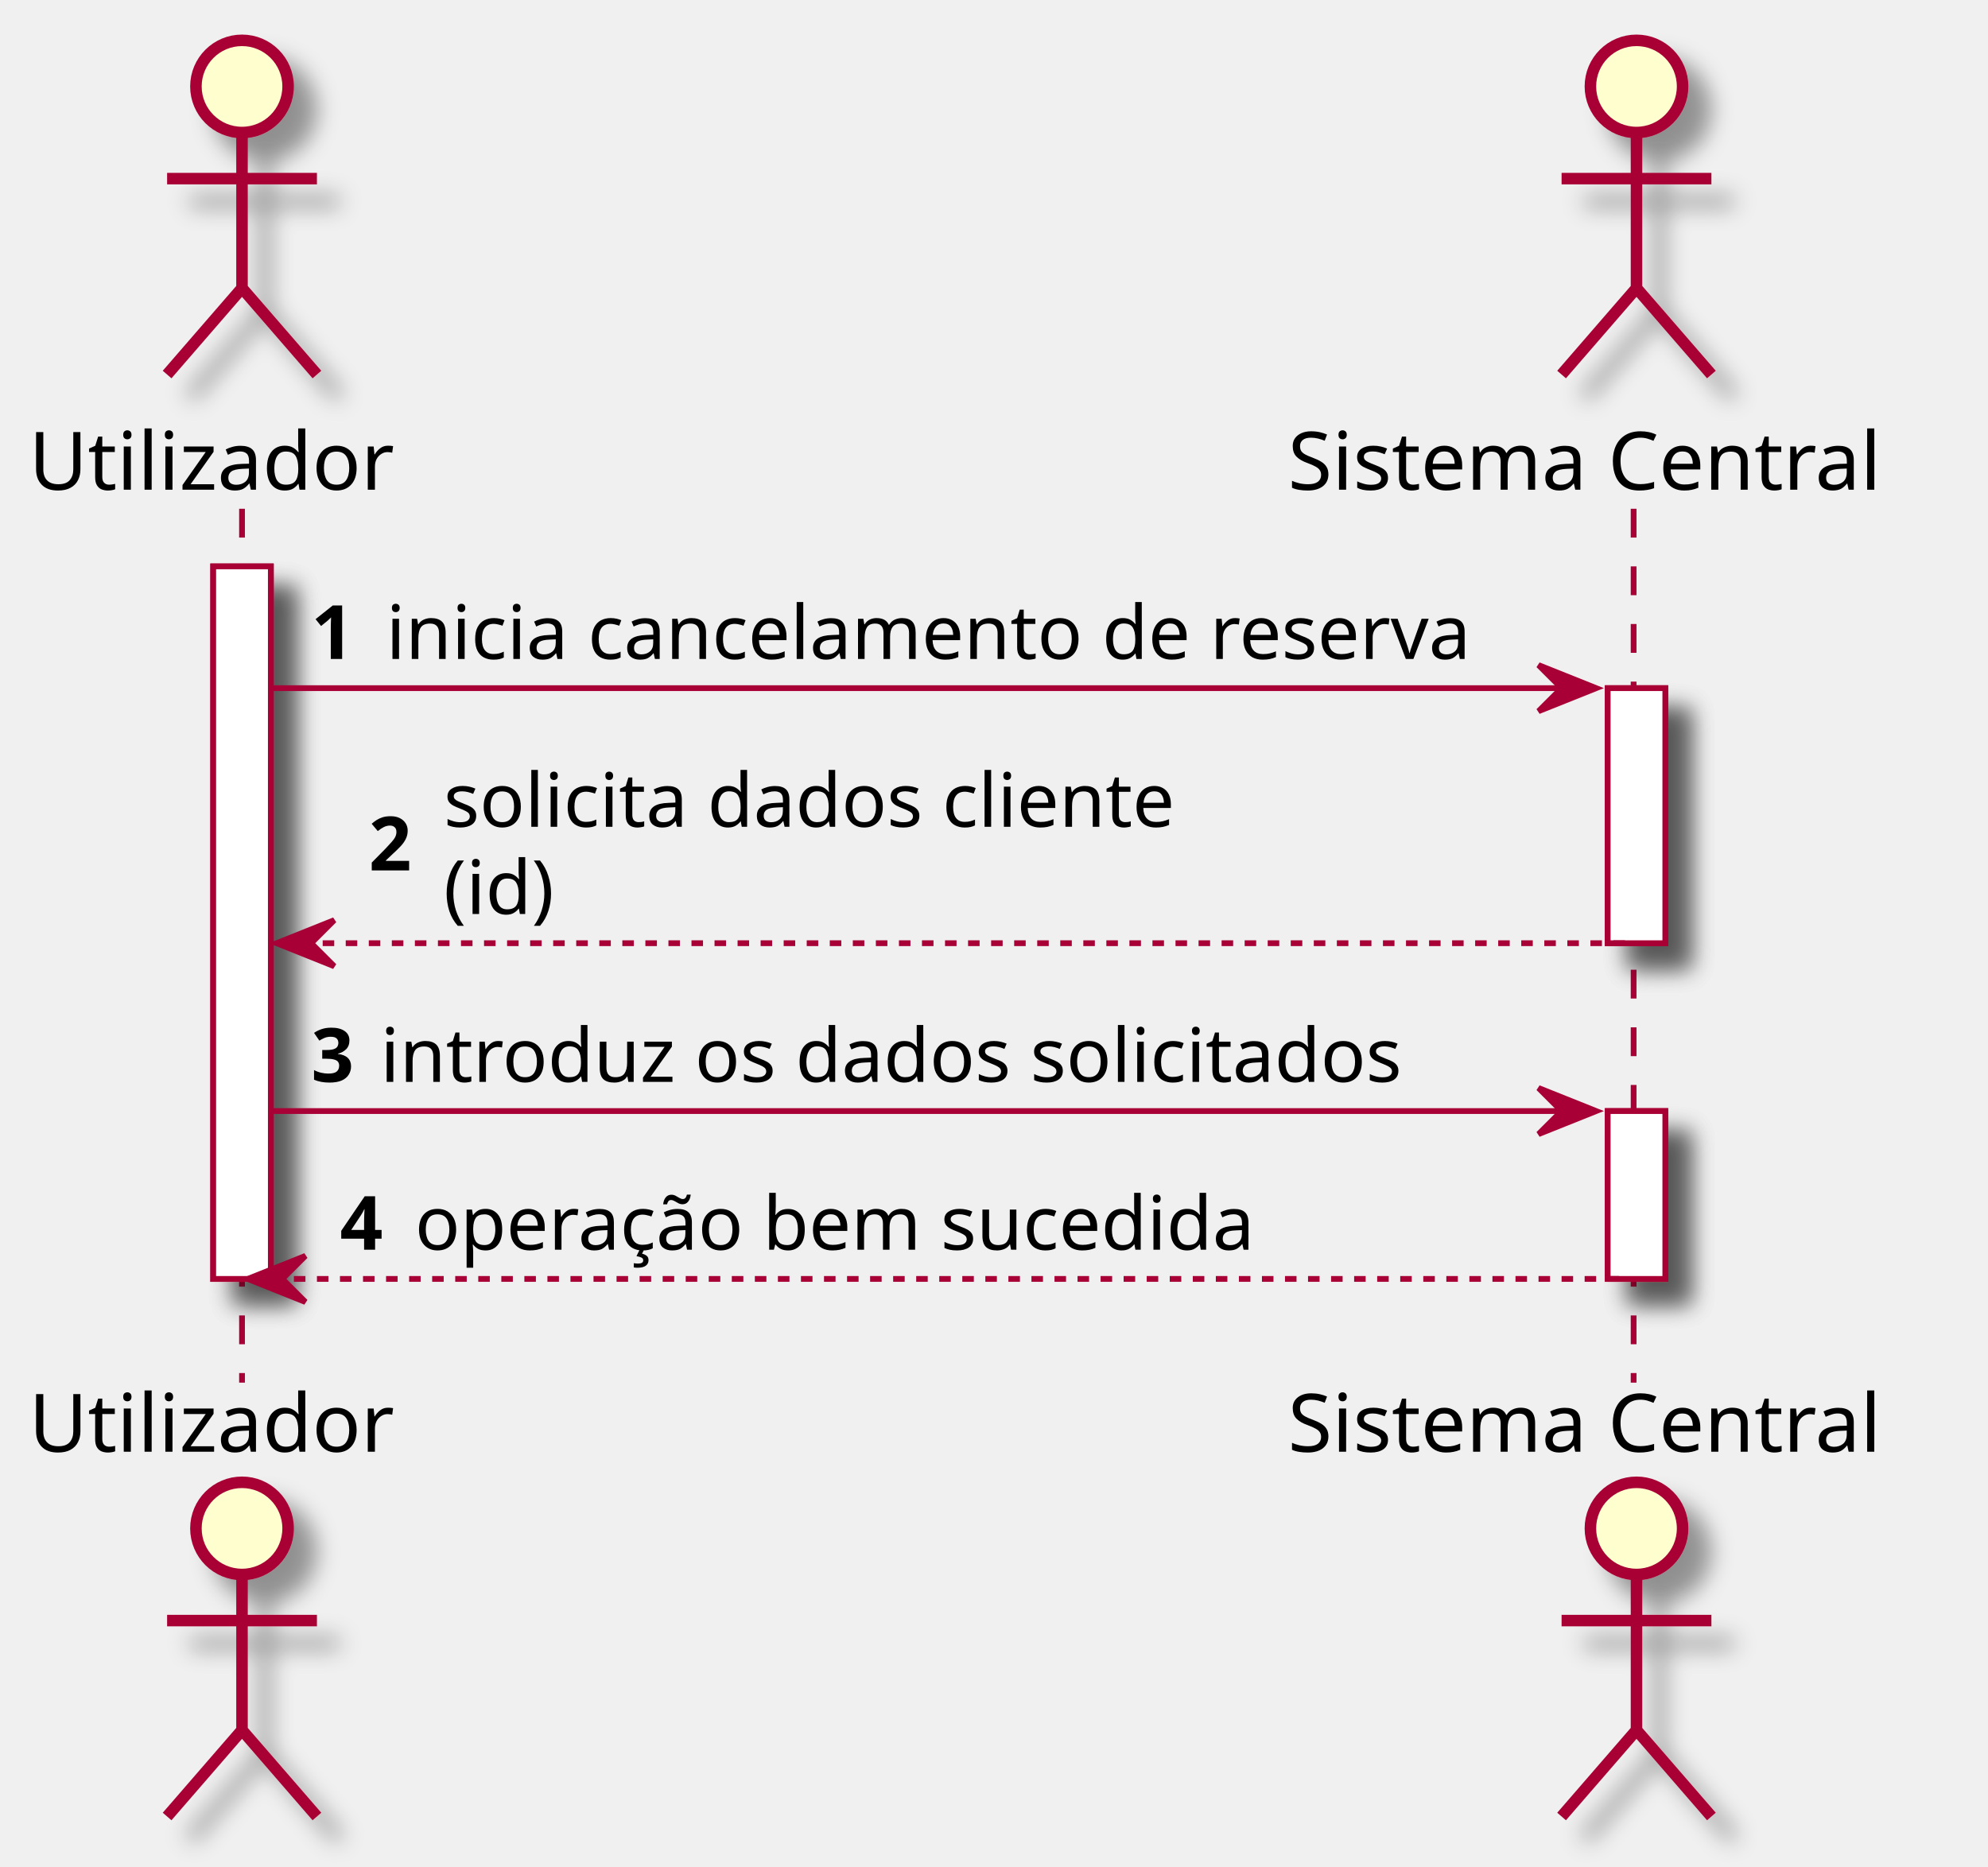
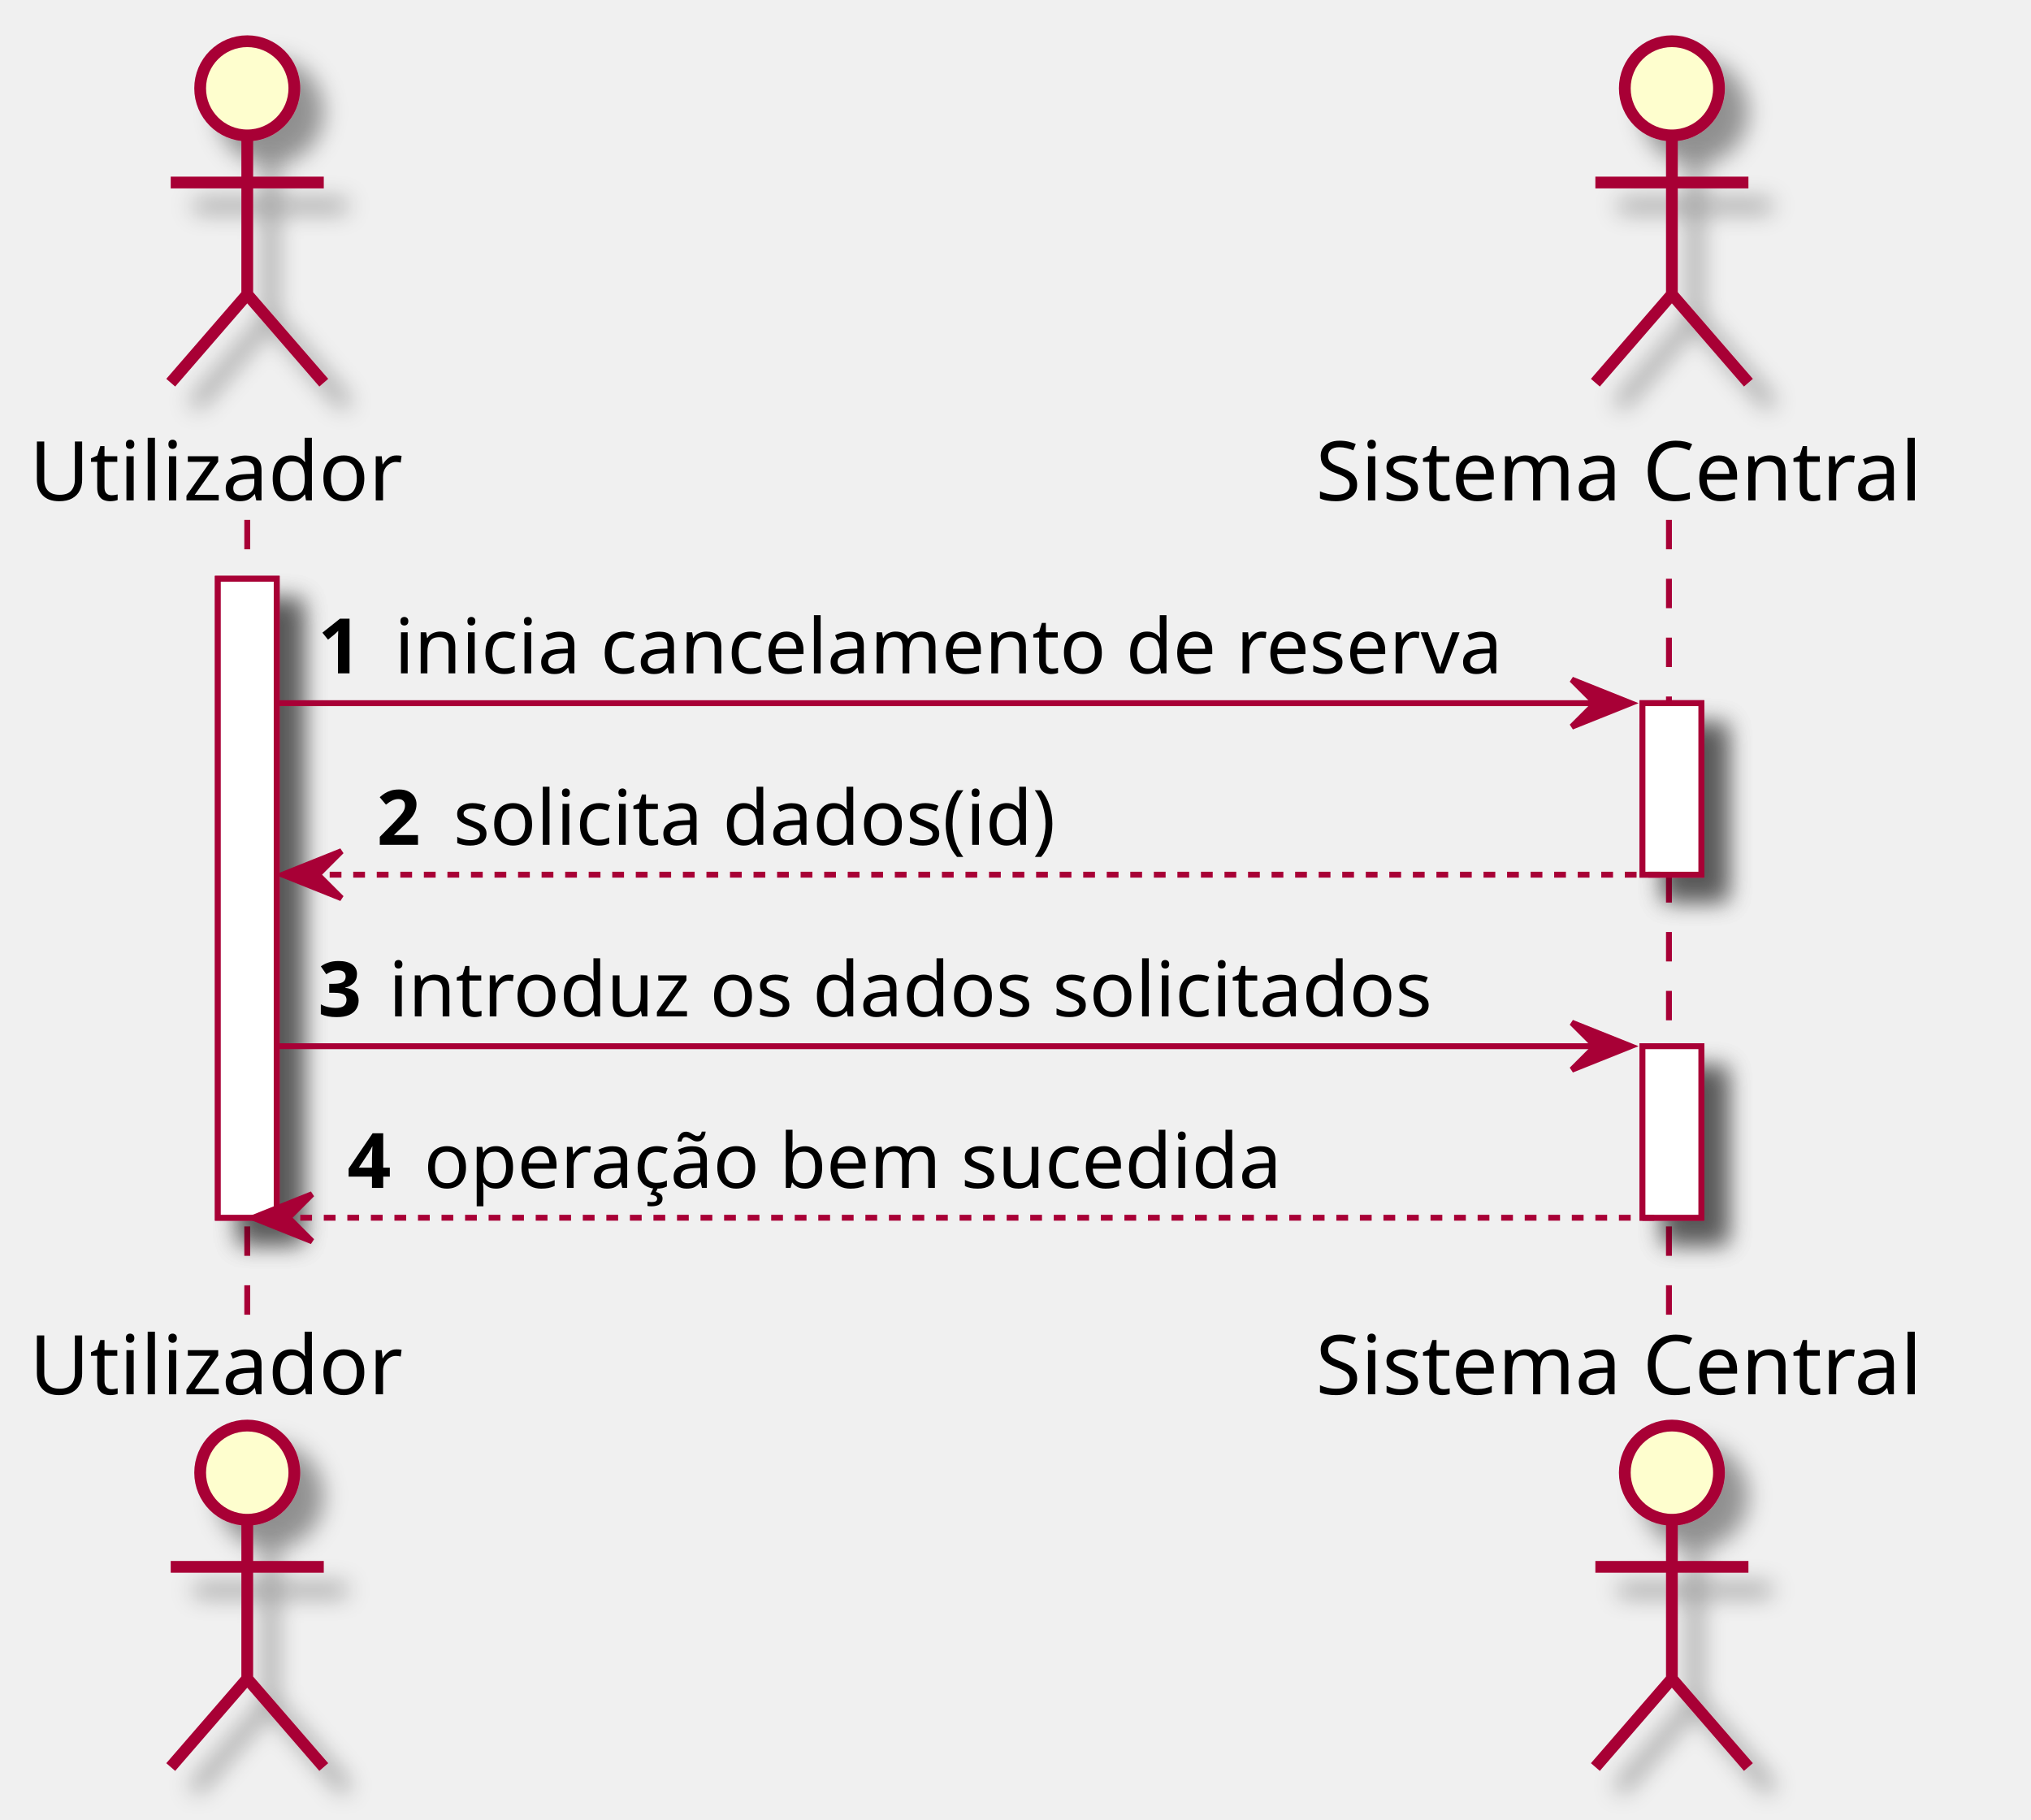
- <svg xmlns="http://www.w3.org/2000/svg" contentScriptType="application/ecmascript" contentStyleType="text/css" height="324px" preserveAspectRatio="none" style="width:345px;height:324px;" version="1.1" viewBox="0 0 345 324" width="345px" zoomAndPan="magnify">
+ <svg xmlns="http://www.w3.org/2000/svg" contentScriptType="application/ecmascript" contentStyleType="text/css" height="309px" preserveAspectRatio="none" style="width:345px;height:309px;" version="1.1" viewBox="0 0 345 309" width="345px" zoomAndPan="magnify">
  <defs>
-     <filter height="300%" id="fkkktqrwyyrqe" width="300%" x="-1" y="-1">
+     <filter height="300%" id="fzgbf4mnrxie0" width="300%" x="-1" y="-1">
      <feGaussianBlur result="blurOut" stdDeviation="2.0" />
      <feColorMatrix in="blurOut" result="blurOut2" type="matrix" values="0 0 0 0 0 0 0 0 0 0 0 0 0 0 0 0 0 0 .4 0" />
      <feOffset dx="4.0" dy="4.0" in="blurOut2" result="blurOut3" />
      <feBlend in="SourceGraphic" in2="blurOut3" mode="normal" />
    </filter>
  </defs>
  <g>
-     <rect fill="#FFFFFF" filter="url(#fkkktqrwyyrqe)" height="123.664" style="stroke:#A80036;stroke-width:1.0;" width="10" x="37" y="98.297" />
-     <rect fill="#FFFFFF" filter="url(#fkkktqrwyyrqe)" height="44.266" style="stroke:#A80036;stroke-width:1.0;" width="10" x="279" y="119.43" />
-     <rect fill="#FFFFFF" filter="url(#fkkktqrwyyrqe)" height="29.133" style="stroke:#A80036;stroke-width:1.0;" width="10" x="279" y="192.828" />
-     <line style="stroke:#A80036;stroke-width:1.0;stroke-dasharray:5.0,5.0;" x1="42" x2="42" y1="88.297" y2="239.961" />
-     <line style="stroke:#A80036;stroke-width:1.0;stroke-dasharray:5.0,5.0;" x1="283.5" x2="283.5" y1="88.297" y2="239.961" />
+     <rect fill="#FFFFFF" filter="url(#fzgbf4mnrxie0)" height="108.531" style="stroke:#A80036;stroke-width:1.0;" width="10" x="37" y="98.297" />
+     <rect fill="#FFFFFF" filter="url(#fzgbf4mnrxie0)" height="29.133" style="stroke:#A80036;stroke-width:1.0;" width="10" x="279" y="119.43" />
+     <rect fill="#FFFFFF" filter="url(#fzgbf4mnrxie0)" height="29.133" style="stroke:#A80036;stroke-width:1.0;" width="10" x="279" y="177.695" />
+     <line style="stroke:#A80036;stroke-width:1.0;stroke-dasharray:5.0,5.0;" x1="42" x2="42" y1="88.297" y2="224.828" />
+     <line style="stroke:#A80036;stroke-width:1.0;stroke-dasharray:5.0,5.0;" x1="283.5" x2="283.5" y1="88.297" y2="224.828" />
    <text fill="#000000" font-family="sans-serif" font-size="14" lengthAdjust="spacing" textLength="68" x="5" y="84.995">Utilizador</text>
-     <ellipse cx="42" cy="15" fill="#FEFECE" filter="url(#fkkktqrwyyrqe)" rx="8" ry="8" style="stroke:#A80036;stroke-width:2.0;" />
-     <path d="M42,23 L42,50 M29,31 L55,31 M42,50 L29,65 M42,50 L55,65 " fill="none" filter="url(#fkkktqrwyyrqe)" style="stroke:#A80036;stroke-width:2.0;" />
-     <text fill="#000000" font-family="sans-serif" font-size="14" lengthAdjust="spacing" textLength="68" x="5" y="251.956">Utilizador</text>
-     <ellipse cx="42" cy="265.258" fill="#FEFECE" filter="url(#fkkktqrwyyrqe)" rx="8" ry="8" style="stroke:#A80036;stroke-width:2.0;" />
-     <path d="M42,273.258 L42,300.258 M29,281.258 L55,281.258 M42,300.258 L29,315.258 M42,300.258 L55,315.258 " fill="none" filter="url(#fkkktqrwyyrqe)" style="stroke:#A80036;stroke-width:2.0;" />
+     <ellipse cx="42" cy="15" fill="#FEFECE" filter="url(#fzgbf4mnrxie0)" rx="8" ry="8" style="stroke:#A80036;stroke-width:2.0;" />
+     <path d="M42,23 L42,50 M29,31 L55,31 M42,50 L29,65 M42,50 L55,65 " fill="none" filter="url(#fzgbf4mnrxie0)" style="stroke:#A80036;stroke-width:2.0;" />
+     <text fill="#000000" font-family="sans-serif" font-size="14" lengthAdjust="spacing" textLength="68" x="5" y="236.823">Utilizador</text>
+     <ellipse cx="42" cy="250.125" fill="#FEFECE" filter="url(#fzgbf4mnrxie0)" rx="8" ry="8" style="stroke:#A80036;stroke-width:2.0;" />
+     <path d="M42,258.125 L42,285.125 M29,266.125 L55,266.125 M42,285.125 L29,300.125 M42,285.125 L55,300.125 " fill="none" filter="url(#fzgbf4mnrxie0)" style="stroke:#A80036;stroke-width:2.0;" />
    <text fill="#000000" font-family="sans-serif" font-size="14" lengthAdjust="spacing" textLength="115" x="223.5" y="84.995">Sistema Central</text>
-     <ellipse cx="284" cy="15" fill="#FEFECE" filter="url(#fkkktqrwyyrqe)" rx="8" ry="8" style="stroke:#A80036;stroke-width:2.0;" />
-     <path d="M284,23 L284,50 M271,31 L297,31 M284,50 L271,65 M284,50 L297,65 " fill="none" filter="url(#fkkktqrwyyrqe)" style="stroke:#A80036;stroke-width:2.0;" />
-     <text fill="#000000" font-family="sans-serif" font-size="14" lengthAdjust="spacing" textLength="115" x="223.5" y="251.956">Sistema Central</text>
-     <ellipse cx="284" cy="265.258" fill="#FEFECE" filter="url(#fkkktqrwyyrqe)" rx="8" ry="8" style="stroke:#A80036;stroke-width:2.0;" />
-     <path d="M284,273.258 L284,300.258 M271,281.258 L297,281.258 M284,300.258 L271,315.258 M284,300.258 L297,315.258 " fill="none" filter="url(#fkkktqrwyyrqe)" style="stroke:#A80036;stroke-width:2.0;" />
-     <rect fill="#FFFFFF" filter="url(#fkkktqrwyyrqe)" height="123.664" style="stroke:#A80036;stroke-width:1.0;" width="10" x="37" y="98.297" />
-     <rect fill="#FFFFFF" filter="url(#fkkktqrwyyrqe)" height="44.266" style="stroke:#A80036;stroke-width:1.0;" width="10" x="279" y="119.43" />
-     <rect fill="#FFFFFF" filter="url(#fkkktqrwyyrqe)" height="29.133" style="stroke:#A80036;stroke-width:1.0;" width="10" x="279" y="192.828" />
+     <ellipse cx="284" cy="15" fill="#FEFECE" filter="url(#fzgbf4mnrxie0)" rx="8" ry="8" style="stroke:#A80036;stroke-width:2.0;" />
+     <path d="M284,23 L284,50 M271,31 L297,31 M284,50 L271,65 M284,50 L297,65 " fill="none" filter="url(#fzgbf4mnrxie0)" style="stroke:#A80036;stroke-width:2.0;" />
+     <text fill="#000000" font-family="sans-serif" font-size="14" lengthAdjust="spacing" textLength="115" x="223.5" y="236.823">Sistema Central</text>
+     <ellipse cx="284" cy="250.125" fill="#FEFECE" filter="url(#fzgbf4mnrxie0)" rx="8" ry="8" style="stroke:#A80036;stroke-width:2.0;" />
+     <path d="M284,258.125 L284,285.125 M271,266.125 L297,266.125 M284,285.125 L271,300.125 M284,285.125 L297,300.125 " fill="none" filter="url(#fzgbf4mnrxie0)" style="stroke:#A80036;stroke-width:2.0;" />
+     <rect fill="#FFFFFF" filter="url(#fzgbf4mnrxie0)" height="108.531" style="stroke:#A80036;stroke-width:1.0;" width="10" x="37" y="98.297" />
+     <rect fill="#FFFFFF" filter="url(#fzgbf4mnrxie0)" height="29.133" style="stroke:#A80036;stroke-width:1.0;" width="10" x="279" y="119.43" />
+     <rect fill="#FFFFFF" filter="url(#fzgbf4mnrxie0)" height="29.133" style="stroke:#A80036;stroke-width:1.0;" width="10" x="279" y="177.695" />
    <polygon fill="#A80036" points="267,115.43,277,119.43,267,123.43,271,119.43" style="stroke:#A80036;stroke-width:1.0;" />
    <line style="stroke:#A80036;stroke-width:1.0;" x1="47" x2="273" y1="119.43" y2="119.43" />
    <text fill="#000000" font-family="sans-serif" font-size="13" font-weight="bold" lengthAdjust="spacing" textLength="9" x="54" y="114.364">1</text>
    <text fill="#000000" font-family="sans-serif" font-size="13" lengthAdjust="spacing" textLength="200" x="67" y="114.364">inicia cancelamento de reserva</text>
-     <polygon fill="#A80036" points="58,159.695,48,163.695,58,167.695,54,163.695" style="stroke:#A80036;stroke-width:1.0;" />
-     <line style="stroke:#A80036;stroke-width:1.0;stroke-dasharray:2.0,2.0;" x1="52" x2="283" y1="163.695" y2="163.695" />
-     <text fill="#000000" font-family="sans-serif" font-size="13" font-weight="bold" lengthAdjust="spacing" textLength="9" x="64" y="151.063">2</text>
-     <text fill="#000000" font-family="sans-serif" font-size="13" lengthAdjust="spacing" textLength="133" x="77" y="143.497">solicita dados cliente</text>
-     <text fill="#000000" font-family="sans-serif" font-size="13" lengthAdjust="spacing" textLength="21" x="77" y="158.629">(id)</text>
-     <polygon fill="#A80036" points="267,188.828,277,192.828,267,196.828,271,192.828" style="stroke:#A80036;stroke-width:1.0;" />
-     <line style="stroke:#A80036;stroke-width:1.0;" x1="47" x2="273" y1="192.828" y2="192.828" />
-     <text fill="#000000" font-family="sans-serif" font-size="13" font-weight="bold" lengthAdjust="spacing" textLength="8" x="54" y="187.762">3</text>
-     <text fill="#000000" font-family="sans-serif" font-size="13" lengthAdjust="spacing" textLength="185" x="66" y="187.762">introduz os dados solicitados</text>
-     <polygon fill="#A80036" points="53,217.961,43,221.961,53,225.961,49,221.961" style="stroke:#A80036;stroke-width:1.0;" />
-     <line style="stroke:#A80036;stroke-width:1.0;stroke-dasharray:2.0,2.0;" x1="47" x2="283" y1="221.961" y2="221.961" />
-     <text fill="#000000" font-family="sans-serif" font-size="13" font-weight="bold" lengthAdjust="spacing" textLength="9" x="59" y="216.895">4</text>
-     <text fill="#000000" font-family="sans-serif" font-size="13" lengthAdjust="spacing" textLength="154" x="72" y="216.895">operação bem sucedida</text>
+     <polygon fill="#A80036" points="58,144.562,48,148.562,58,152.562,54,148.562" style="stroke:#A80036;stroke-width:1.0;" />
+     <line style="stroke:#A80036;stroke-width:1.0;stroke-dasharray:2.0,2.0;" x1="52" x2="283" y1="148.562" y2="148.562" />
+     <text fill="#000000" font-family="sans-serif" font-size="13" font-weight="bold" lengthAdjust="spacing" textLength="9" x="64" y="143.497">2</text>
+     <text fill="#000000" font-family="sans-serif" font-size="13" lengthAdjust="spacing" textLength="108" x="77" y="143.497">solicita dados(id)</text>
+     <polygon fill="#A80036" points="267,173.695,277,177.695,267,181.695,271,177.695" style="stroke:#A80036;stroke-width:1.0;" />
+     <line style="stroke:#A80036;stroke-width:1.0;" x1="47" x2="273" y1="177.695" y2="177.695" />
+     <text fill="#000000" font-family="sans-serif" font-size="13" font-weight="bold" lengthAdjust="spacing" textLength="8" x="54" y="172.629">3</text>
+     <text fill="#000000" font-family="sans-serif" font-size="13" lengthAdjust="spacing" textLength="185" x="66" y="172.629">introduz os dados solicitados</text>
+     <polygon fill="#A80036" points="53,202.828,43,206.828,53,210.828,49,206.828" style="stroke:#A80036;stroke-width:1.0;" />
+     <line style="stroke:#A80036;stroke-width:1.0;stroke-dasharray:2.0,2.0;" x1="47" x2="283" y1="206.828" y2="206.828" />
+     <text fill="#000000" font-family="sans-serif" font-size="13" font-weight="bold" lengthAdjust="spacing" textLength="9" x="59" y="201.762">4</text>
+     <text fill="#000000" font-family="sans-serif" font-size="13" lengthAdjust="spacing" textLength="154" x="72" y="201.762">operação bem sucedida</text>
  </g>
</svg>
